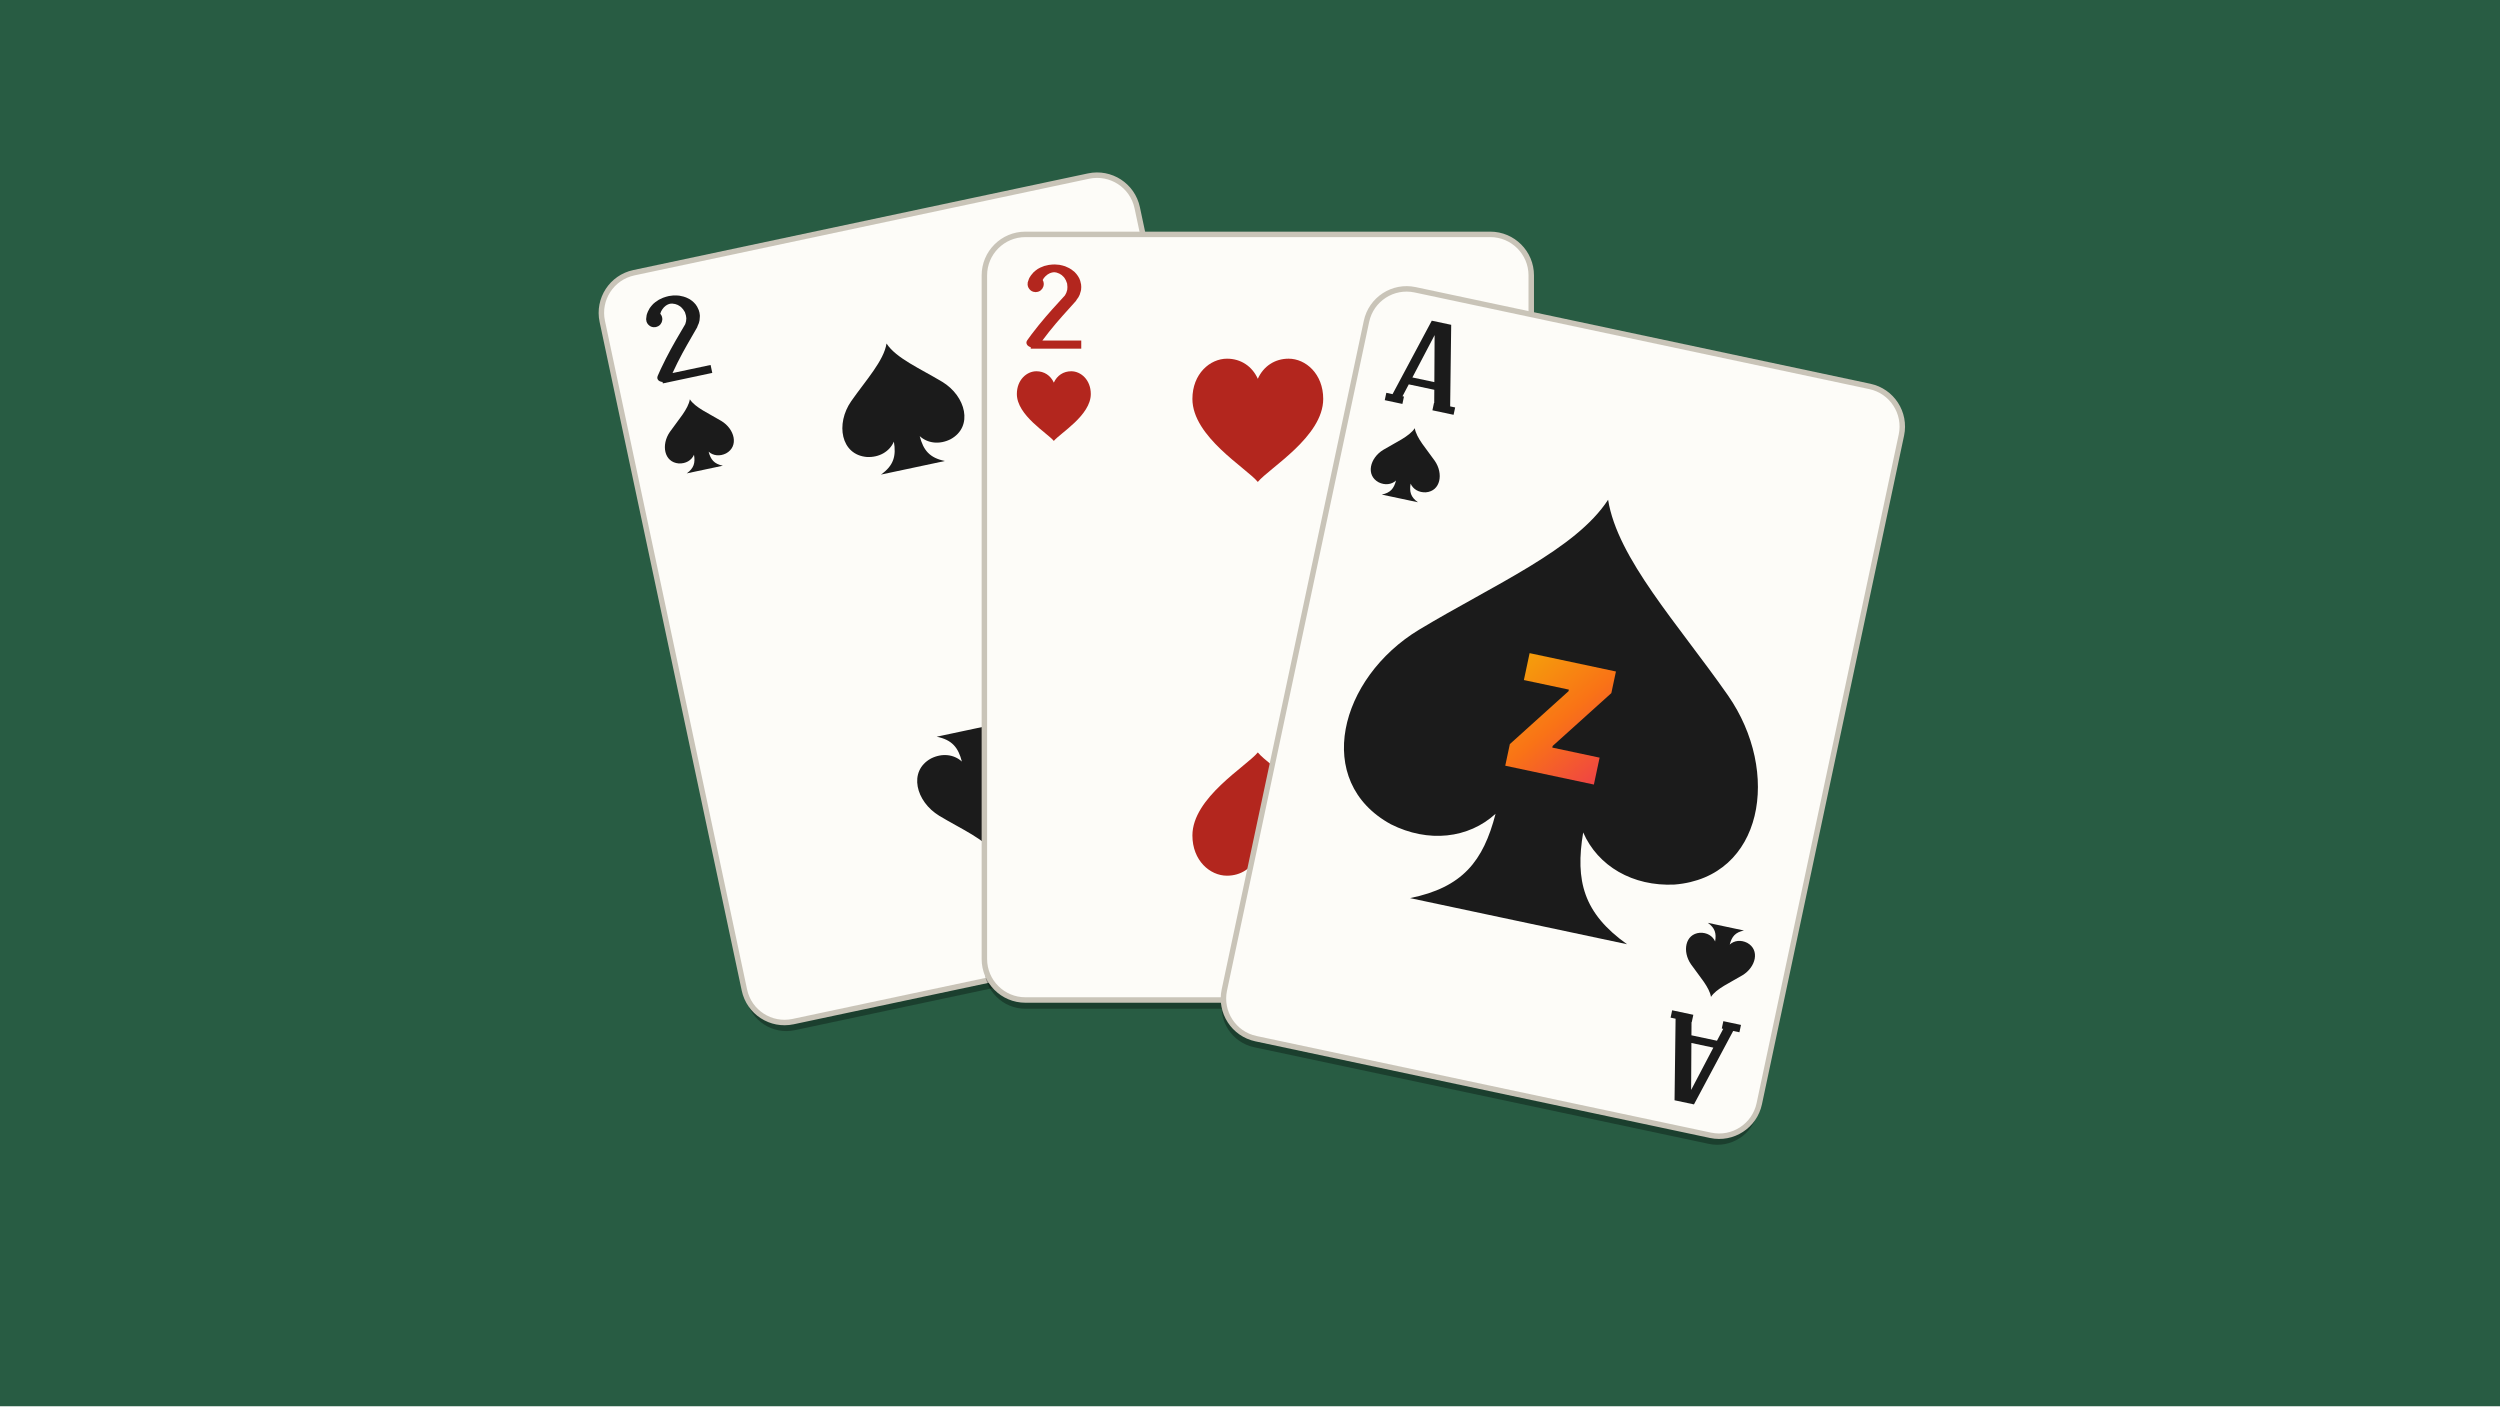
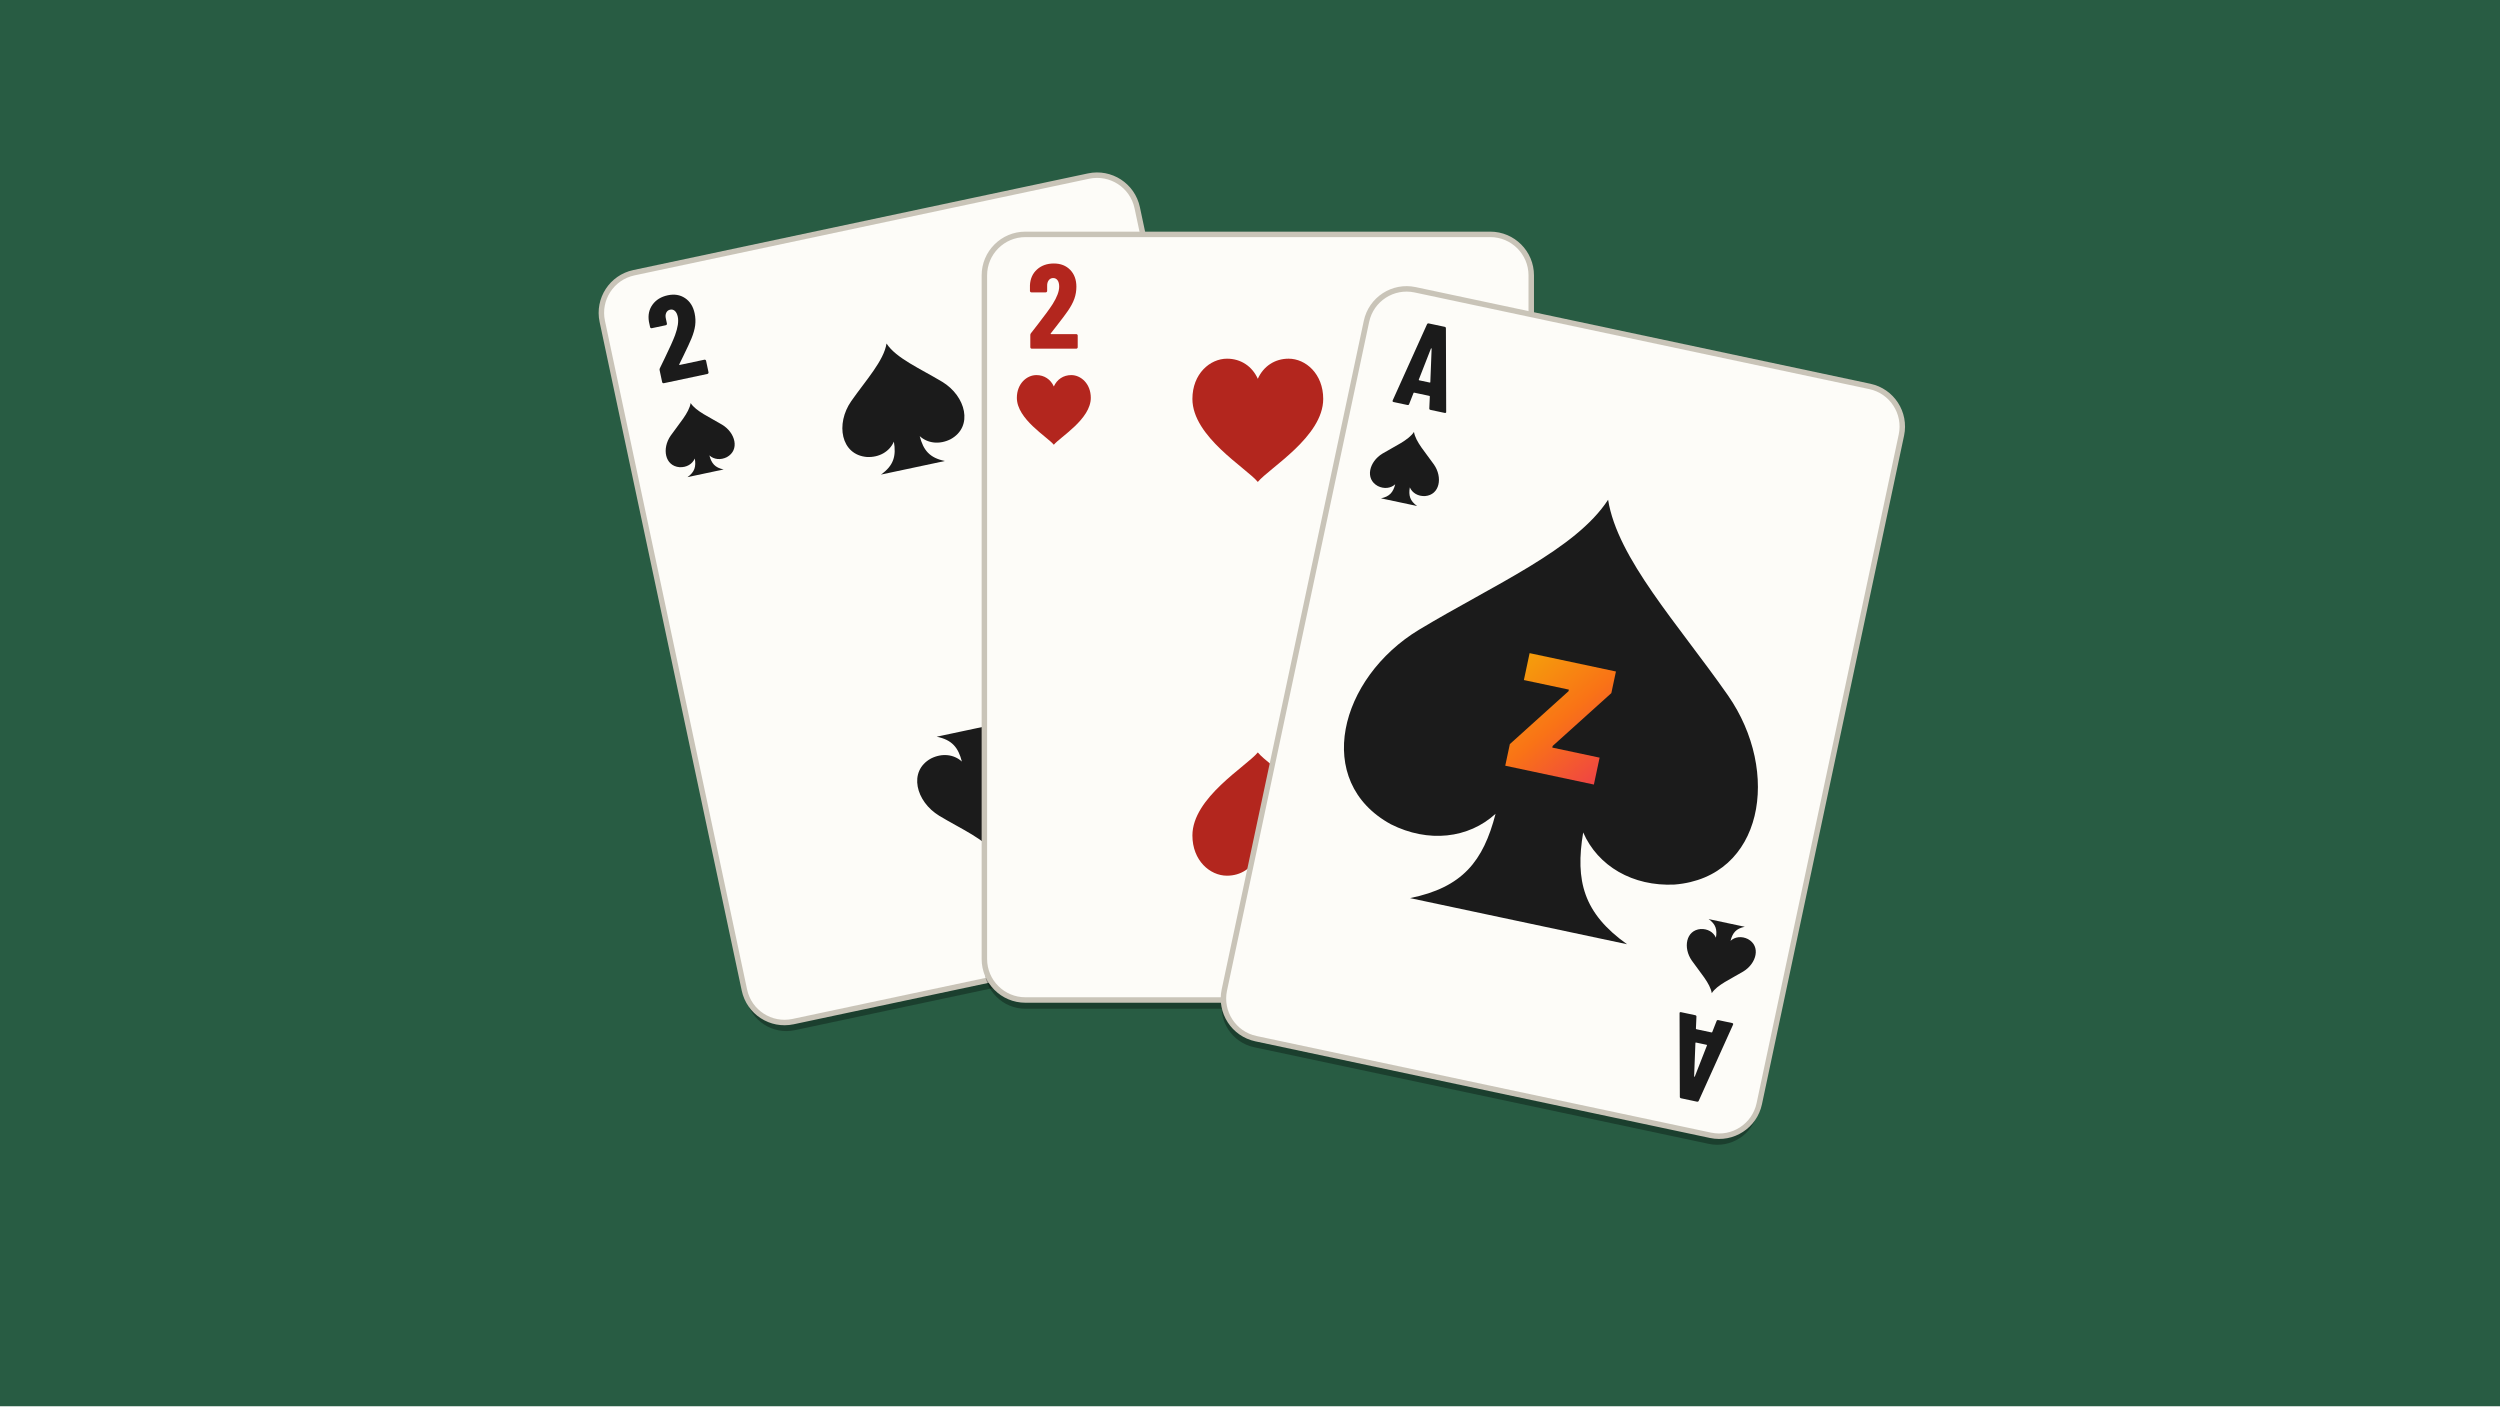
<svg xmlns="http://www.w3.org/2000/svg" width="320" height="180" viewBox="0 0 320 180">
  <defs>
    <symbol id="zc-s-3" overflow="visible">
      <path d="M0-10.2C1-7.6 4.4-5.2 7.4-2.4 10.6 .6 10.8 5.6 6.8 6.8 4.9 7.3 3.1 6.7 2.1 5.3 2.2 7.6 2.9 9 5.2 10H-5.2C-2.9 9-2.2 7.6-2.1 5.3-3.1 6.7-4.9 7.3-6.8 6.8-10.8 5.6-10.6 .6-7.4-2.4-4.4-5.2-1 -7.6 0-10.2Z" />
    </symbol>
    <symbol id="zc-s-2" overflow="visible">
      <path d="M0 9.8C-1.8 7.6-10.4 2.6-10.4-3.4-10.4-7.4-7.6-9.8-4.9-9.8-2.7-9.8-.9-8.6 0-6.6 .9-8.6 2.7-9.8 4.9-9.8 7.6-9.8 10.4-7.4 10.4-3.4 10.4 2.6 1.8 7.6 0 9.8Z" />
    </symbol>
    <linearGradient id="zc-g-mark" x1="0" y1="0" x2="1" y2="1">
      <stop offset="0" stop-color="#f59e0b" />
      <stop offset=".5" stop-color="#f97316" />
      <stop offset="1" stop-color="#ef4444" />
    </linearGradient>
  </defs>
  <rect width="320" height="180" fill="#285c43" />
  <g transform="translate(76 36) rotate(-12) scale(0.7)" style="color:#1b1b1b">
    <rect y="1.6" width="100" height="140" rx="7.5" fill="rgba(0,0,0,0.32)" />
    <rect width="100" height="140" rx="7.5" fill="#fdfcf8" stroke="#c9c4b8" />
    <svg width="100" height="140" viewBox="0 0 100 140" fill="currentColor" aria-hidden="true">
      <g class="zc-idx-std">
-         <path class="zc-gl" transform="translate(7.684 5.5) scale(1.1)" d="M2.98 0.25 2.31 0.52 1.9 0.74 1.53 1.01 1.19 1.3 0.77 1.8 0.53 2.17 0.43 2.37 0.22 2.98 0.2 3.38 0.25 3.64 0.35 3.88 0.5 4.1 0.68 4.29 0.9 4.44 1.15 4.54 1.54 4.6 1.93 4.54 2.18 4.44 2.4 4.29 2.66 4 2.83 3.64 2.88 3.38 2.88 3.12 2.83 2.86 2.71 2.58 2.91 2.25 3.18 1.95 3.53 1.66 3.91 1.45 4.25 1.34 4.51 1.3 4.73 1.3 5.02 1.35 5.47 1.52 5.86 1.76 6.19 2.07 6.33 2.24 6.57 2.65 6.77 3.18 6.82 3.75 6.79 4.21 6.64 4.7 6.41 5.14 4.28 7.48 3.22 8.69 2.07 10.07 0.87 11.6 0.15 12.59 0.04 12.79 0 13 0.04 13.21 0.15 13.41 0.33 13.57 0.56 13.7 0.72 13.75 0.72 14 9.12 14 9.12 12.65 2.65 12.65 3.78 11.18 4.94 9.77 6.03 8.52 8.24 6.06 8.35 5.87 8.65 5.45 8.86 5.03 9.04 4.43 9.09 4.21 9.12 3.75 9.09 3.32 8.95 2.72 8.79 2.31 8.57 1.93 8.32 1.59 8.02 1.26 7.49 0.84 7.09 0.6 6.43 0.3 5.98 0.17 5.48 0.06 4.71 0 4.24 0.02 3.71 0.08z" fill="currentColor" />
-         <g transform="translate(12.7 31.4) scale(0.65)">
+         <path class="zc-gl" transform="translate(8.333 5.5) scale(1.1)" d="M3.52 11.58L7.7 11.58Q7.8 11.58 7.87 11.65Q7.94 11.72 7.94 11.82L7.94 13.76Q7.94 13.86 7.87 13.93Q7.8 14 7.7 14L0.3 14Q0.2 14 0.13 13.93Q0.06 13.86 0.06 13.76L0.06 11.74Q0.06 11.56 0.16 11.44Q0.96 10.38 1.28 10Q3.04 7.74 3.78 6.58Q4.86 4.86 4.86 3.68Q4.86 3 4.59 2.63Q4.32 2.26 3.86 2.26Q3.4 2.26 3.12 2.63Q2.84 3 2.86 3.58L2.86 4.4Q2.86 4.5 2.79 4.57Q2.72 4.64 2.62 4.64L0.24 4.64Q0.14 4.64 0.07 4.57Q0 4.5 0 4.4L0 3.46Q0.08 1.82 1.18 0.83Q2.28 -0.16 3.98 -0.16Q5.66 -0.16 6.69 0.9Q7.72 1.96 7.72 3.7Q7.72 4.74 7.39 5.68Q7.06 6.62 6.32 7.7Q5.76 8.52 4.4 10.26L3.46 11.46Q3.42 11.5 3.44 11.54Q3.46 11.58 3.52 11.58Z" fill="currentColor" />
+         <g transform="translate(12.7 32.1) scale(0.65)">
          <use href="#zc-s-3" />
        </g>
      </g>
      <g class="zc-idx-std" transform="rotate(180 50 70)">
-         <path class="zc-gl" transform="translate(7.684 5.5) scale(1.1)" d="M2.98 0.25 2.31 0.52 1.9 0.74 1.53 1.01 1.19 1.3 0.77 1.8 0.53 2.17 0.43 2.37 0.22 2.98 0.2 3.38 0.25 3.64 0.35 3.88 0.5 4.1 0.68 4.29 0.9 4.44 1.15 4.54 1.54 4.6 1.93 4.54 2.18 4.44 2.4 4.29 2.66 4 2.83 3.64 2.88 3.38 2.88 3.12 2.83 2.86 2.71 2.58 2.91 2.25 3.18 1.95 3.53 1.66 3.91 1.45 4.25 1.34 4.51 1.3 4.73 1.3 5.02 1.35 5.47 1.52 5.86 1.76 6.19 2.07 6.33 2.24 6.57 2.65 6.77 3.18 6.82 3.75 6.79 4.21 6.64 4.7 6.41 5.14 4.28 7.48 3.22 8.69 2.07 10.07 0.87 11.6 0.15 12.59 0.04 12.79 0 13 0.04 13.21 0.15 13.41 0.33 13.57 0.56 13.7 0.72 13.75 0.72 14 9.12 14 9.12 12.65 2.65 12.65 3.78 11.18 4.94 9.77 6.03 8.52 8.24 6.06 8.35 5.87 8.65 5.45 8.86 5.03 9.04 4.43 9.09 4.21 9.12 3.75 9.09 3.32 8.95 2.72 8.79 2.31 8.57 1.93 8.32 1.59 8.02 1.26 7.49 0.84 7.09 0.6 6.43 0.3 5.98 0.17 5.48 0.06 4.71 0 4.24 0.02 3.71 0.08z" fill="currentColor" />
-         <g transform="translate(12.7 31.4) scale(0.65)">
+         <path class="zc-gl" transform="translate(8.333 5.5) scale(1.1)" d="M3.52 11.58L7.7 11.58Q7.8 11.58 7.87 11.65Q7.94 11.72 7.94 11.82L7.94 13.76Q7.94 13.86 7.87 13.93Q7.8 14 7.7 14L0.3 14Q0.2 14 0.13 13.93Q0.06 13.86 0.06 13.76L0.06 11.74Q0.06 11.56 0.16 11.44Q0.96 10.38 1.28 10Q3.04 7.74 3.78 6.58Q4.86 4.86 4.86 3.68Q4.86 3 4.59 2.63Q4.32 2.26 3.86 2.26Q3.4 2.26 3.12 2.63Q2.84 3 2.86 3.58L2.86 4.4Q2.86 4.5 2.79 4.57Q2.72 4.64 2.62 4.64L0.24 4.64Q0.14 4.64 0.07 4.57Q0 4.5 0 4.4L0 3.46Q0.08 1.82 1.18 0.83Q2.28 -0.16 3.98 -0.16Q5.66 -0.16 6.69 0.9Q7.72 1.96 7.72 3.7Q7.72 4.74 7.39 5.68Q7.06 6.62 6.32 7.7Q5.76 8.52 4.4 10.26L3.46 11.46Q3.42 11.5 3.44 11.54Q3.46 11.58 3.52 11.58Z" fill="currentColor" />
+         <g transform="translate(12.7 32.1) scale(0.65)">
          <use href="#zc-s-3" />
        </g>
      </g>
      <g class="zc-idx-row" display="none">
-         <path class="zc-gl" transform="translate(6 6) scale(2.1)" d="M2.98 0.25 2.31 0.52 1.9 0.74 1.53 1.01 1.19 1.3 0.77 1.8 0.53 2.17 0.43 2.37 0.22 2.98 0.2 3.38 0.25 3.64 0.35 3.88 0.5 4.1 0.68 4.29 0.9 4.44 1.15 4.54 1.54 4.6 1.93 4.54 2.18 4.44 2.4 4.29 2.66 4 2.83 3.64 2.88 3.38 2.88 3.12 2.83 2.86 2.71 2.58 2.91 2.25 3.18 1.95 3.53 1.66 3.91 1.45 4.25 1.34 4.51 1.3 4.73 1.3 5.02 1.35 5.47 1.52 5.86 1.76 6.19 2.07 6.33 2.24 6.57 2.65 6.77 3.18 6.82 3.75 6.79 4.21 6.64 4.7 6.41 5.14 4.28 7.48 3.22 8.69 2.07 10.07 0.87 11.6 0.15 12.59 0.04 12.79 0 13 0.04 13.21 0.15 13.41 0.33 13.57 0.56 13.7 0.72 13.75 0.72 14 9.12 14 9.12 12.65 2.65 12.65 3.78 11.18 4.94 9.77 6.03 8.52 8.24 6.06 8.35 5.87 8.65 5.45 8.86 5.03 9.04 4.43 9.09 4.21 9.12 3.75 9.09 3.32 8.95 2.72 8.79 2.31 8.57 1.93 8.32 1.59 8.02 1.26 7.49 0.84 7.09 0.6 6.43 0.3 5.98 0.17 5.48 0.06 4.71 0 4.24 0.02 3.71 0.08z" fill="currentColor" />
+         <path class="zc-gl" transform="translate(6 6) scale(2.1)" d="M3.52 11.58L7.7 11.58Q7.8 11.58 7.87 11.65Q7.94 11.72 7.94 11.82L7.94 13.76Q7.94 13.86 7.87 13.93Q7.8 14 7.7 14L0.3 14Q0.2 14 0.13 13.93Q0.06 13.86 0.06 13.76L0.06 11.74Q0.06 11.56 0.16 11.44Q0.96 10.38 1.28 10Q3.04 7.74 3.78 6.58Q4.86 4.86 4.86 3.68Q4.86 3 4.59 2.63Q4.32 2.26 3.86 2.26Q3.4 2.26 3.12 2.63Q2.84 3 2.86 3.58L2.86 4.4Q2.86 4.5 2.79 4.57Q2.72 4.64 2.62 4.64L0.24 4.64Q0.14 4.64 0.07 4.57Q0 4.5 0 4.4L0 3.46Q0.08 1.82 1.18 0.83Q2.28 -0.16 3.98 -0.16Q5.66 -0.16 6.69 0.9Q7.72 1.96 7.72 3.7Q7.72 4.74 7.39 5.68Q7.06 6.62 6.32 7.7Q5.76 8.52 4.4 10.26L3.46 11.46Q3.42 11.5 3.44 11.54Q3.46 11.58 3.52 11.58Z" fill="currentColor" />
        <g transform="translate(63 23) scale(1.25)">
          <use href="#zc-s-3" />
        </g>
      </g>
      <g class="zc-big">
        <g transform="translate(50 34) scale(1.15)">
          <use href="#zc-s-3" />
        </g>
        <g transform="translate(50 106) rotate(180) scale(1.15)">
          <use href="#zc-s-3" />
        </g>
      </g>
      <g class="zc-small" display="none">
        <g transform="translate(50 92) scale(3.1)">
          <use href="#zc-s-3" />
        </g>
      </g>
    </svg>
  </g>
  <g transform="translate(126 30) scale(0.7)" style="color:#b3261e">
    <rect y="1.6" width="100" height="140" rx="7.5" fill="rgba(0,0,0,0.32)" />
    <rect width="100" height="140" rx="7.5" fill="#fdfcf8" stroke="#c9c4b8" />
    <svg width="100" height="140" viewBox="0 0 100 140" fill="currentColor" aria-hidden="true">
      <g class="zc-idx-std">
-         <path class="zc-gl" transform="translate(7.684 5.5) scale(1.1)" d="M2.98 0.25 2.31 0.52 1.9 0.74 1.53 1.01 1.19 1.3 0.77 1.8 0.53 2.17 0.43 2.37 0.22 2.98 0.2 3.38 0.25 3.64 0.35 3.88 0.5 4.1 0.68 4.29 0.9 4.44 1.15 4.54 1.54 4.6 1.93 4.54 2.18 4.44 2.4 4.29 2.66 4 2.83 3.64 2.88 3.38 2.88 3.12 2.83 2.86 2.71 2.58 2.91 2.25 3.18 1.95 3.53 1.66 3.91 1.45 4.25 1.34 4.51 1.3 4.73 1.3 5.02 1.35 5.47 1.52 5.86 1.76 6.19 2.07 6.33 2.24 6.57 2.65 6.77 3.18 6.82 3.75 6.79 4.21 6.64 4.7 6.41 5.14 4.28 7.48 3.22 8.69 2.07 10.07 0.87 11.6 0.15 12.59 0.04 12.79 0 13 0.04 13.21 0.15 13.41 0.33 13.57 0.56 13.7 0.72 13.75 0.72 14 9.12 14 9.12 12.65 2.65 12.65 3.78 11.18 4.94 9.77 6.03 8.52 8.24 6.06 8.35 5.87 8.65 5.45 8.86 5.03 9.04 4.43 9.09 4.21 9.12 3.75 9.09 3.32 8.95 2.72 8.79 2.31 8.57 1.93 8.32 1.59 8.02 1.26 7.49 0.84 7.09 0.6 6.43 0.3 5.98 0.17 5.48 0.06 4.71 0 4.24 0.02 3.71 0.08z" fill="currentColor" />
-         <g transform="translate(12.7 31.4) scale(0.65)">
+         <path class="zc-gl" transform="translate(8.333 5.5) scale(1.1)" d="M3.52 11.58L7.7 11.58Q7.8 11.58 7.87 11.65Q7.94 11.72 7.94 11.82L7.94 13.76Q7.94 13.86 7.87 13.93Q7.8 14 7.7 14L0.3 14Q0.2 14 0.13 13.93Q0.06 13.86 0.06 13.76L0.06 11.74Q0.06 11.56 0.16 11.44Q0.96 10.38 1.28 10Q3.04 7.74 3.78 6.58Q4.86 4.86 4.86 3.68Q4.86 3 4.59 2.63Q4.32 2.26 3.86 2.26Q3.4 2.26 3.12 2.63Q2.84 3 2.86 3.58L2.86 4.4Q2.86 4.5 2.79 4.57Q2.72 4.64 2.62 4.64L0.24 4.64Q0.14 4.64 0.07 4.57Q0 4.5 0 4.4L0 3.46Q0.08 1.82 1.18 0.83Q2.28 -0.16 3.98 -0.16Q5.66 -0.16 6.69 0.9Q7.72 1.96 7.72 3.7Q7.72 4.74 7.39 5.68Q7.06 6.62 6.32 7.7Q5.76 8.52 4.4 10.26L3.46 11.46Q3.42 11.5 3.44 11.54Q3.46 11.58 3.52 11.58Z" fill="currentColor" />
+         <g transform="translate(12.7 32.1) scale(0.65)">
          <use href="#zc-s-2" />
        </g>
      </g>
      <g class="zc-idx-std" transform="rotate(180 50 70)">
-         <path class="zc-gl" transform="translate(7.684 5.5) scale(1.1)" d="M2.98 0.25 2.31 0.52 1.9 0.74 1.53 1.01 1.19 1.3 0.77 1.8 0.53 2.17 0.43 2.37 0.22 2.98 0.2 3.38 0.25 3.64 0.35 3.88 0.5 4.1 0.68 4.29 0.9 4.44 1.15 4.54 1.54 4.6 1.93 4.54 2.18 4.44 2.4 4.29 2.66 4 2.83 3.64 2.88 3.38 2.88 3.12 2.83 2.86 2.71 2.58 2.91 2.25 3.18 1.95 3.53 1.66 3.91 1.45 4.25 1.34 4.51 1.3 4.73 1.3 5.02 1.35 5.47 1.52 5.86 1.76 6.19 2.07 6.33 2.24 6.57 2.65 6.77 3.18 6.82 3.75 6.79 4.21 6.64 4.7 6.41 5.14 4.28 7.48 3.22 8.69 2.07 10.07 0.87 11.6 0.15 12.59 0.04 12.79 0 13 0.04 13.21 0.15 13.41 0.33 13.57 0.56 13.7 0.72 13.75 0.72 14 9.12 14 9.12 12.65 2.65 12.65 3.78 11.18 4.94 9.77 6.03 8.52 8.24 6.06 8.35 5.87 8.65 5.45 8.86 5.03 9.04 4.43 9.09 4.21 9.12 3.75 9.09 3.32 8.95 2.72 8.79 2.31 8.57 1.93 8.32 1.59 8.02 1.26 7.49 0.84 7.09 0.6 6.43 0.3 5.98 0.17 5.48 0.06 4.71 0 4.24 0.02 3.71 0.08z" fill="currentColor" />
-         <g transform="translate(12.7 31.4) scale(0.65)">
+         <path class="zc-gl" transform="translate(8.333 5.5) scale(1.1)" d="M3.52 11.58L7.7 11.58Q7.8 11.58 7.87 11.65Q7.94 11.72 7.94 11.82L7.94 13.76Q7.94 13.86 7.87 13.93Q7.8 14 7.7 14L0.3 14Q0.2 14 0.13 13.93Q0.06 13.86 0.06 13.76L0.06 11.74Q0.06 11.56 0.16 11.44Q0.96 10.38 1.28 10Q3.04 7.74 3.78 6.58Q4.86 4.86 4.86 3.68Q4.86 3 4.59 2.63Q4.32 2.26 3.86 2.26Q3.4 2.26 3.12 2.63Q2.84 3 2.86 3.58L2.86 4.4Q2.86 4.5 2.79 4.57Q2.72 4.64 2.62 4.64L0.24 4.64Q0.14 4.64 0.07 4.57Q0 4.5 0 4.4L0 3.46Q0.08 1.82 1.18 0.83Q2.28 -0.16 3.98 -0.16Q5.66 -0.16 6.69 0.9Q7.72 1.96 7.72 3.7Q7.72 4.74 7.39 5.68Q7.06 6.62 6.32 7.7Q5.76 8.52 4.4 10.26L3.46 11.46Q3.42 11.5 3.44 11.54Q3.46 11.58 3.52 11.58Z" fill="currentColor" />
+         <g transform="translate(12.7 32.1) scale(0.65)">
          <use href="#zc-s-2" />
        </g>
      </g>
      <g class="zc-idx-row" display="none">
-         <path class="zc-gl" transform="translate(6 6) scale(2.1)" d="M2.98 0.25 2.31 0.52 1.9 0.74 1.53 1.01 1.19 1.3 0.77 1.8 0.53 2.17 0.43 2.37 0.22 2.98 0.2 3.38 0.25 3.64 0.35 3.88 0.5 4.1 0.68 4.29 0.9 4.44 1.15 4.54 1.54 4.6 1.93 4.54 2.18 4.44 2.4 4.29 2.66 4 2.83 3.64 2.88 3.38 2.88 3.12 2.83 2.86 2.71 2.58 2.91 2.25 3.18 1.95 3.53 1.66 3.91 1.45 4.25 1.34 4.51 1.3 4.73 1.3 5.02 1.35 5.47 1.52 5.86 1.76 6.19 2.07 6.33 2.24 6.57 2.65 6.77 3.18 6.82 3.75 6.79 4.21 6.64 4.7 6.41 5.14 4.28 7.48 3.22 8.69 2.07 10.07 0.87 11.6 0.15 12.59 0.04 12.79 0 13 0.04 13.21 0.15 13.41 0.33 13.57 0.56 13.7 0.72 13.75 0.72 14 9.12 14 9.12 12.65 2.65 12.65 3.78 11.18 4.94 9.77 6.03 8.52 8.24 6.06 8.35 5.87 8.65 5.45 8.86 5.03 9.04 4.43 9.09 4.21 9.12 3.75 9.09 3.32 8.95 2.72 8.79 2.31 8.57 1.93 8.32 1.59 8.02 1.26 7.49 0.84 7.09 0.6 6.43 0.3 5.98 0.17 5.48 0.06 4.71 0 4.24 0.02 3.71 0.08z" fill="currentColor" />
+         <path class="zc-gl" transform="translate(6 6) scale(2.1)" d="M3.52 11.58L7.7 11.58Q7.8 11.58 7.87 11.65Q7.94 11.72 7.94 11.82L7.94 13.76Q7.94 13.86 7.87 13.93Q7.8 14 7.7 14L0.3 14Q0.2 14 0.13 13.93Q0.06 13.86 0.06 13.76L0.06 11.74Q0.06 11.56 0.16 11.44Q0.96 10.38 1.28 10Q3.04 7.74 3.78 6.58Q4.86 4.86 4.86 3.68Q4.86 3 4.59 2.63Q4.32 2.26 3.86 2.26Q3.4 2.26 3.12 2.63Q2.84 3 2.86 3.58L2.86 4.4Q2.86 4.5 2.79 4.57Q2.72 4.64 2.62 4.64L0.24 4.64Q0.14 4.64 0.07 4.57Q0 4.5 0 4.4L0 3.46Q0.08 1.82 1.18 0.83Q2.28 -0.16 3.98 -0.16Q5.66 -0.16 6.69 0.9Q7.72 1.96 7.72 3.7Q7.72 4.74 7.39 5.68Q7.06 6.62 6.32 7.7Q5.76 8.52 4.4 10.26L3.46 11.46Q3.42 11.5 3.44 11.54Q3.46 11.58 3.52 11.58Z" fill="currentColor" />
        <g transform="translate(63 23) scale(1.25)">
          <use href="#zc-s-2" />
        </g>
      </g>
      <g class="zc-big">
        <g transform="translate(50 34) scale(1.15)">
          <use href="#zc-s-2" />
        </g>
        <g transform="translate(50 106) rotate(180) scale(1.15)">
          <use href="#zc-s-2" />
        </g>
      </g>
      <g class="zc-small" display="none">
        <g transform="translate(50 92) scale(3.1)">
          <use href="#zc-s-2" />
        </g>
      </g>
    </svg>
  </g>
  <g transform="translate(176 36) rotate(12) scale(0.7)" style="color:#1b1b1b">
    <rect y="1.6" width="100" height="140" rx="7.5" fill="rgba(0,0,0,0.32)" />
    <rect width="100" height="140" rx="7.5" fill="#fdfcf8" stroke="#c9c4b8" />
    <svg width="100" height="140" viewBox="0 0 100 140" fill="currentColor" aria-hidden="true">
      <g class="zc-idx-std">
-         <path class="zc-gl" transform="translate(6.265 5.5) scale(1.1)" d="M1.06 12.75 0 12.75 0 14 3 14 3 12.75 2.75 12.75 3.36 10.6 7.7 10.6 8.14 12.75 8.1 12.75 8.1 14 11.7 14 11.7 12.75 10.85 12.75 8.2 -0.55 4.9 -0.55zM5.86 1.7 7.44 9.35 3.71 9.35z" fill="currentColor" />
-         <g transform="translate(12.7 31.4) scale(0.65)">
+         <path class="zc-gl" transform="translate(7.6895 5.5) scale(1.1)" d="M6.23 13.78L5.91 11.86Q5.91 11.76 5.79 11.76L3.25 11.76Q3.13 11.76 3.13 11.86L2.81 13.78Q2.79 14 2.55 14L0.21 14Q-0.05 14 0.01 13.74L2.95 0.22Q2.99 0 3.21 0L5.91 0Q6.13 0 6.17 0.22L9.09 13.74L9.11 13.82Q9.11 14 8.89 14L6.49 14Q6.25 14 6.23 13.78ZM3.61 9.58L5.41 9.58Q5.51 9.58 5.49 9.48L4.55 4.02Q4.53 3.96 4.49 3.96Q4.45 3.96 4.43 4.02L3.53 9.48Q3.53 9.58 3.61 9.58Z" fill="currentColor" />
+         <g transform="translate(12.7 32.1) scale(0.65)">
          <use href="#zc-s-3" />
        </g>
      </g>
      <g class="zc-idx-std" transform="rotate(180 50 70)">
-         <path class="zc-gl" transform="translate(6.265 5.5) scale(1.1)" d="M1.06 12.75 0 12.75 0 14 3 14 3 12.75 2.75 12.75 3.36 10.6 7.7 10.6 8.14 12.75 8.1 12.75 8.1 14 11.7 14 11.7 12.75 10.85 12.75 8.2 -0.55 4.9 -0.55zM5.86 1.7 7.44 9.35 3.71 9.35z" fill="currentColor" />
-         <g transform="translate(12.7 31.4) scale(0.65)">
+         <path class="zc-gl" transform="translate(7.6895 5.5) scale(1.1)" d="M6.23 13.78L5.91 11.86Q5.91 11.76 5.79 11.76L3.25 11.76Q3.13 11.76 3.13 11.86L2.81 13.78Q2.79 14 2.55 14L0.21 14Q-0.05 14 0.01 13.74L2.95 0.22Q2.99 0 3.21 0L5.91 0Q6.13 0 6.17 0.22L9.09 13.74L9.11 13.82Q9.11 14 8.89 14L6.49 14Q6.25 14 6.23 13.78ZM3.61 9.58L5.41 9.58Q5.51 9.58 5.49 9.48L4.55 4.02Q4.53 3.96 4.49 3.96Q4.45 3.96 4.43 4.02L3.53 9.48Q3.53 9.58 3.61 9.58Z" fill="currentColor" />
+         <g transform="translate(12.7 32.1) scale(0.65)">
          <use href="#zc-s-3" />
        </g>
      </g>
      <g class="zc-idx-row" display="none">
-         <path class="zc-gl" transform="translate(6 6) scale(2.1)" d="M1.06 12.75 0 12.75 0 14 3 14 3 12.75 2.75 12.75 3.36 10.6 7.7 10.6 8.14 12.75 8.1 12.75 8.1 14 11.7 14 11.7 12.75 10.85 12.75 8.2 -0.55 4.9 -0.55zM5.86 1.7 7.44 9.35 3.71 9.35z" fill="currentColor" />
+         <path class="zc-gl" transform="translate(6 6) scale(2.1)" d="M6.23 13.78L5.91 11.86Q5.91 11.76 5.79 11.76L3.25 11.76Q3.13 11.76 3.13 11.86L2.81 13.78Q2.79 14 2.55 14L0.21 14Q-0.05 14 0.01 13.74L2.95 0.22Q2.99 0 3.21 0L5.91 0Q6.13 0 6.17 0.22L9.09 13.74L9.11 13.82Q9.11 14 8.89 14L6.49 14Q6.25 14 6.23 13.78ZM3.61 9.58L5.41 9.58Q5.51 9.58 5.49 9.48L4.55 4.02Q4.53 3.96 4.49 3.96Q4.45 3.96 4.43 4.02L3.53 9.48Q3.53 9.58 3.61 9.58Z" fill="currentColor" />
        <g transform="translate(63 23) scale(1.25)">
          <use href="#zc-s-3" />
        </g>
      </g>
      <g class="zc-big">
        <g transform="translate(50 70) scale(3.9)">
          <use href="#zc-s-3" />
        </g>
        <path transform="translate(50 71.17) scale(1.415703)" d="M-5.852 7.438L5.852 7.438L5.852 3.885L-0.392 3.885L-0.392 3.667L5.602 -4.583L5.602 -7.438L-5.798 -7.438L-5.798 -3.885L0.142 -3.885L0.142 -3.678L-5.852 4.583Z" fill="url(#zc-g-mark)" />
      </g>
      <g class="zc-small" display="none">
        <g transform="translate(50 92) scale(3.1)">
          <use href="#zc-s-3" />
        </g>
        <path transform="translate(50 92.93) scale(1.125303)" d="M-5.852 7.438L5.852 7.438L5.852 3.885L-0.392 3.885L-0.392 3.667L5.602 -4.583L5.602 -7.438L-5.798 -7.438L-5.798 -3.885L0.142 -3.885L0.142 -3.678L-5.852 4.583Z" fill="url(#zc-g-mark)" />
      </g>
    </svg>
  </g>
</svg>
